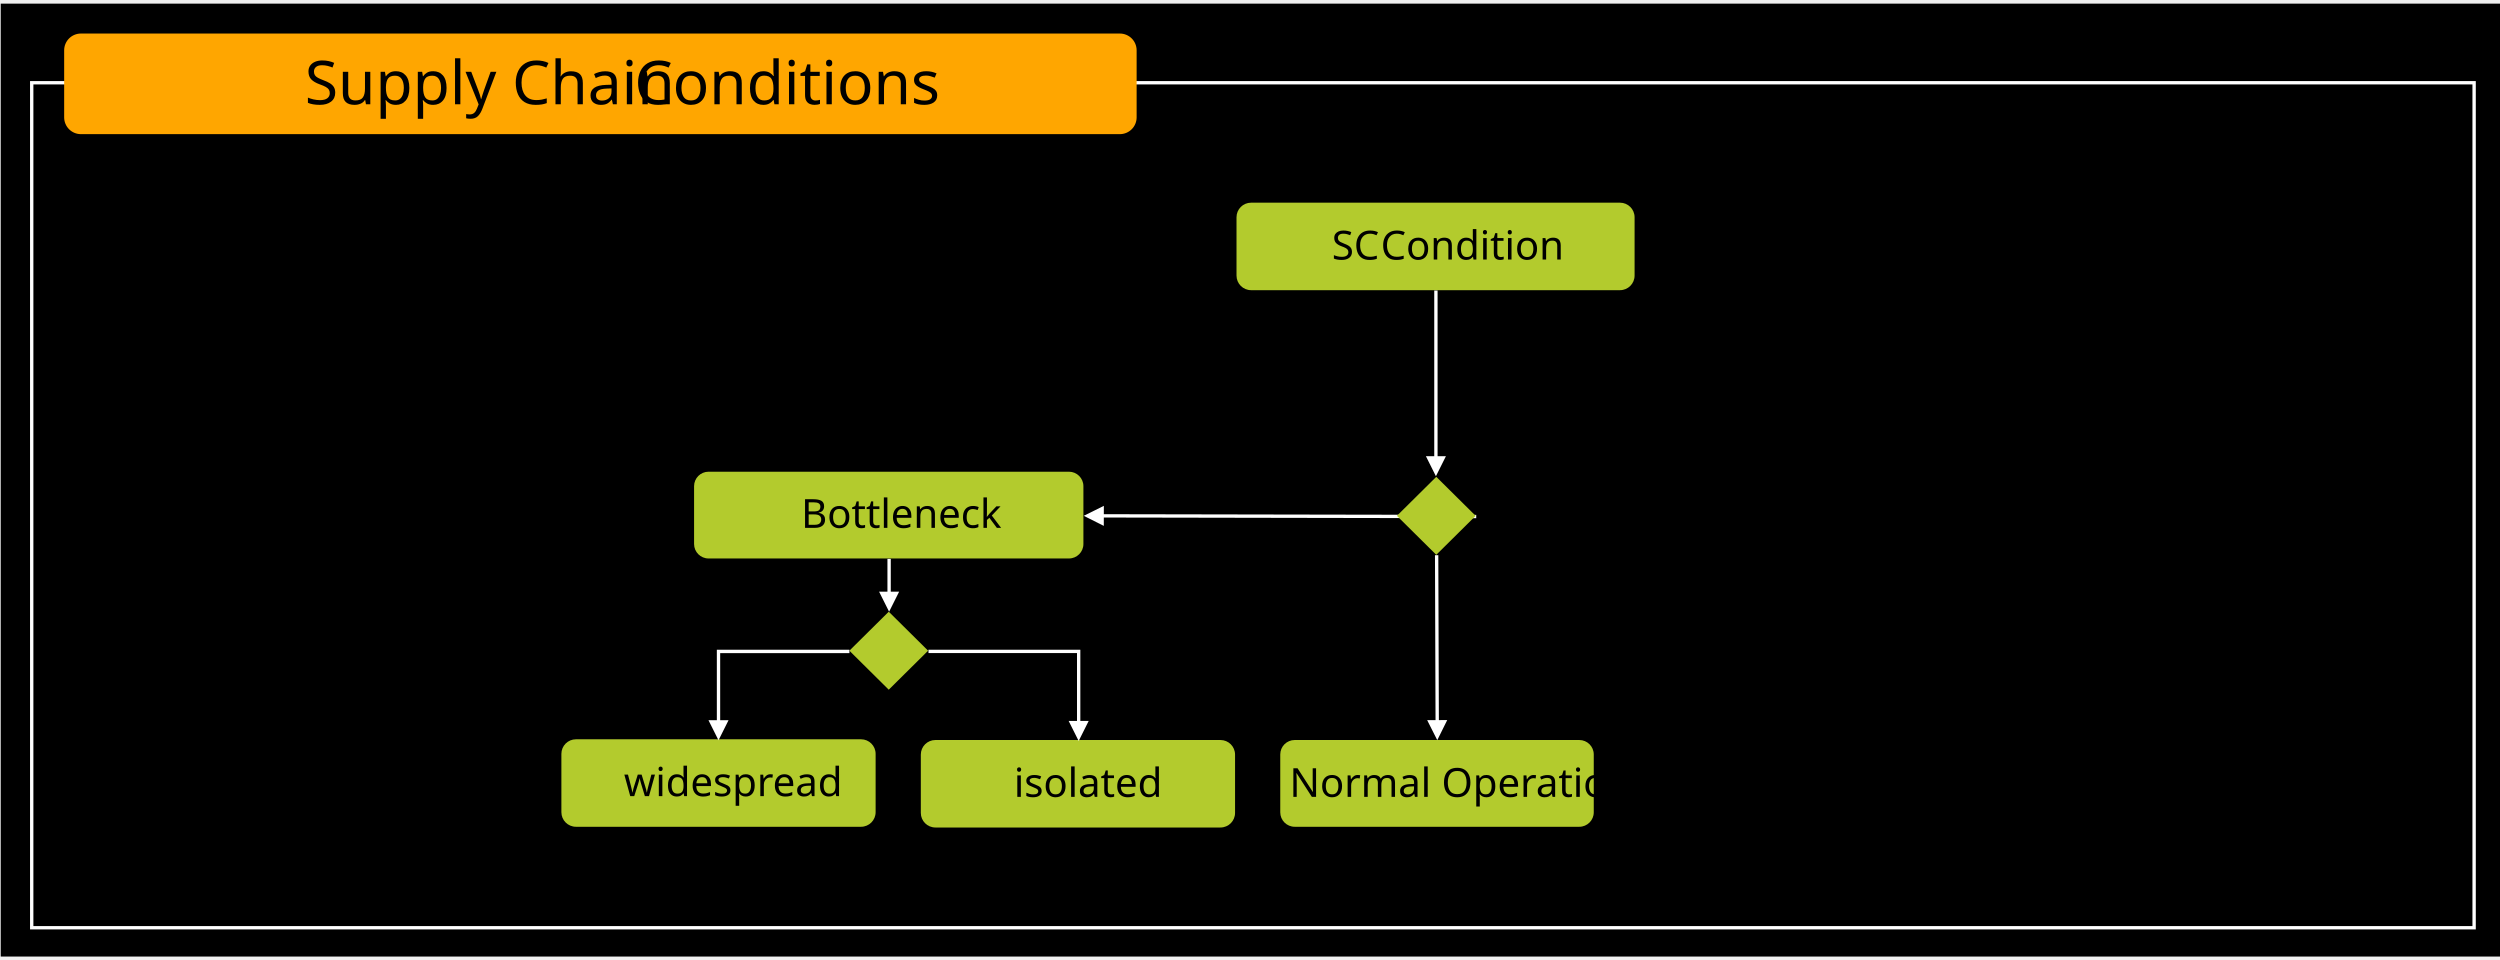
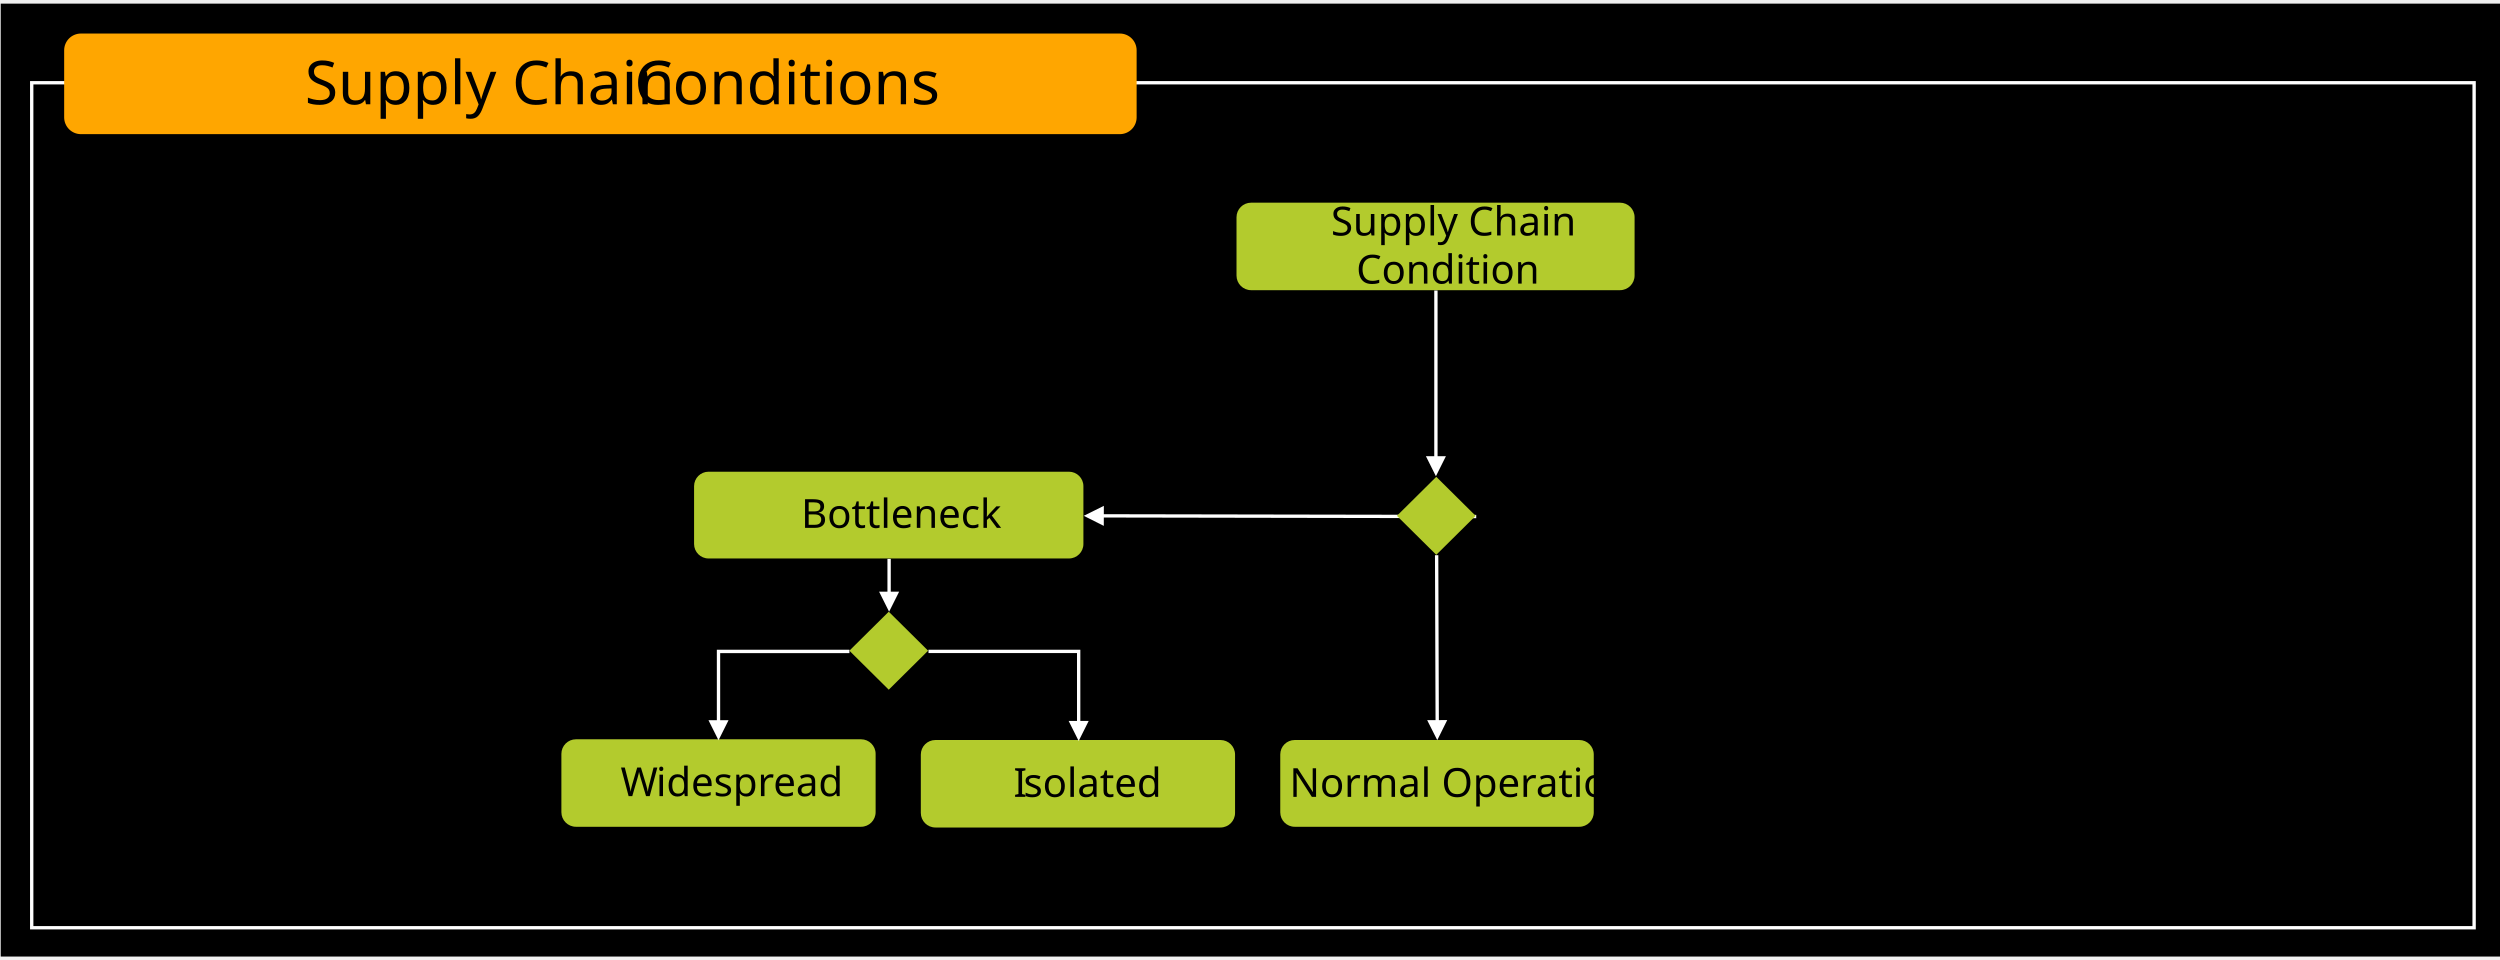
<svg xmlns="http://www.w3.org/2000/svg" width="3429" height="1316" xml:space="preserve" overflow="hidden">
  <defs>
    <clipPath id="clip0">
      <rect x="595" y="531" width="3429" height="1316" />
    </clipPath>
    <clipPath id="clip1">
      <rect x="595" y="531" width="3429" height="1316" />
    </clipPath>
  </defs>
  <g clip-path="url(#clip0)" transform="translate(-595 -531)">
    <g clip-path="url(#clip1)">
      <rect x="596" y="536" width="3428" height="1307" fill="#000000" fill-opacity="1" />
      <rect x="638.5" y="644.5" width="3350" height="1159" stroke="#FFFFFF" stroke-width="4.583" stroke-linecap="butt" stroke-linejoin="miter" stroke-miterlimit="8" stroke-opacity="1" fill="none" />
      <path d="M683 600C683 587.297 693.297 577 706 577L2131 577C2143.7 577 2154 587.297 2154 600L2154 692C2154 704.703 2143.7 715 2131 715L706 715C693.297 715 683 704.703 683 692Z" fill="#FFA600" fill-rule="evenodd" fill-opacity="1" />
      <text fill="#000000" fill-opacity="1" font-family="Calibri,Calibri_MSFontService,sans-serif" font-style="normal" font-variant="normal" font-weight="400" font-stretch="normal" font-size="83" text-anchor="start" direction="ltr" writing-mode="lr-tb" unicode-bidi="normal" text-decoration="none" transform="matrix(1 0 0 1 1013.11 674)">Supply Chain </text>
      <text fill="#000000" fill-opacity="1" font-family="Calibri,Calibri_MSFontService,sans-serif" font-style="normal" font-variant="normal" font-weight="400" font-stretch="normal" font-size="83" text-anchor="start" direction="ltr" writing-mode="lr-tb" unicode-bidi="normal" text-decoration="none" transform="matrix(1 0 0 1 1465.14 674)">Conditions</text>
      <path d="M2291 829C2291 817.954 2299.95 809 2311 809L2817 809C2828.05 809 2837 817.954 2837 829L2837 909C2837 920.046 2828.05 929 2817 929L2311 929C2299.95 929 2291 920.046 2291 909Z" fill="#B3CB2D" fill-rule="evenodd" fill-opacity="1" />
-       <text fill="#000000" fill-opacity="1" font-family="Calibri,Calibri_MSFontService,sans-serif" font-style="normal" font-variant="normal" font-weight="400" font-stretch="normal" font-size="55" text-anchor="start" direction="ltr" writing-mode="lr-tb" unicode-bidi="normal" text-decoration="none" transform="matrix(1 0 0 1 2421.76 887)">SC </text>
-       <text fill="#000000" fill-opacity="1" font-family="Calibri,Calibri_MSFontService,sans-serif" font-style="normal" font-variant="normal" font-weight="400" font-stretch="normal" font-size="55" text-anchor="start" direction="ltr" writing-mode="lr-tb" unicode-bidi="normal" text-decoration="none" transform="matrix(1 0 0 1 2488.79 887)">Condition</text>
+       <text fill="#000000" fill-opacity="1" font-family="Calibri,Calibri_MSFontService,sans-serif" font-style="normal" font-variant="normal" font-weight="400" font-stretch="normal" font-size="55" text-anchor="start" direction="ltr" writing-mode="lr-tb" unicode-bidi="normal" text-decoration="none" transform="matrix(1 0 0 1 2420.61 854)">Supply Chain </text>
+       <text fill="#000000" fill-opacity="1" font-family="Calibri,Calibri_MSFontService,sans-serif" font-style="normal" font-variant="normal" font-weight="400" font-stretch="normal" font-size="55" text-anchor="start" direction="ltr" writing-mode="lr-tb" unicode-bidi="normal" text-decoration="none" transform="matrix(1 0 0 1 2455.26 920)">Condition</text>
      <path d="M2351 1565.83C2351 1554.88 2359.88 1546 2370.83 1546L2761.17 1546C2772.12 1546 2781 1554.88 2781 1565.83L2781 1645.17C2781 1656.12 2772.12 1665 2761.17 1665L2370.83 1665C2359.88 1665 2351 1656.12 2351 1645.17Z" fill="#B3CB2D" fill-rule="evenodd" fill-opacity="1" />
      <text fill="#000000" fill-opacity="1" font-family="Calibri,Calibri_MSFontService,sans-serif" font-style="normal" font-variant="normal" font-weight="400" font-stretch="normal" font-size="55" text-anchor="start" direction="ltr" writing-mode="lr-tb" unicode-bidi="normal" text-decoration="none" transform="matrix(1 0 0 1 2363.65 1624)">Normal Operation </text>
      <path d="M1547 1197.83C1547 1186.88 1555.88 1178 1566.83 1178L2061.17 1178C2072.12 1178 2081 1186.88 2081 1197.83L2081 1277.17C2081 1288.12 2072.12 1297 2061.17 1297L1566.83 1297C1555.88 1297 1547 1288.12 1547 1277.17Z" fill="#B3CB2D" fill-rule="evenodd" fill-opacity="1" />
      <text fill="#000000" fill-opacity="1" font-family="Calibri,Calibri_MSFontService,sans-serif" font-style="normal" font-variant="normal" font-weight="400" font-stretch="normal" font-size="55" text-anchor="start" direction="ltr" writing-mode="lr-tb" unicode-bidi="normal" text-decoration="none" transform="matrix(1 0 0 1 1693.88 1255)">Bottleneck</text>
      <path d="M1858 1566C1858 1554.95 1866.95 1546 1878 1546L2269 1546C2280.05 1546 2289 1554.95 2289 1566L2289 1646C2289 1657.05 2280.05 1666 2269 1666L1878 1666C1866.95 1666 1858 1657.05 1858 1646Z" fill="#B3CB2D" fill-rule="evenodd" fill-opacity="1" />
-       <text fill="#000000" fill-opacity="1" font-family="Calibri,Calibri_MSFontService,sans-serif" font-style="normal" font-variant="normal" font-weight="400" font-stretch="normal" font-size="55" text-anchor="start" direction="ltr" writing-mode="lr-tb" unicode-bidi="normal" text-decoration="none" transform="matrix(1 0 0 1 1985.67 1624)">isolated</text>
+       <text fill="#000000" fill-opacity="1" font-family="Calibri,Calibri_MSFontService,sans-serif" font-style="normal" font-variant="normal" font-weight="400" font-stretch="normal" font-size="55" text-anchor="start" direction="ltr" writing-mode="lr-tb" unicode-bidi="normal" text-decoration="none" transform="matrix(1 0 0 1 1985.1 1624)">I</text>
+       <text fill="#000000" fill-opacity="1" font-family="Calibri,Calibri_MSFontService,sans-serif" font-style="normal" font-variant="normal" font-weight="400" font-stretch="normal" font-size="55" text-anchor="start" direction="ltr" writing-mode="lr-tb" unicode-bidi="normal" text-decoration="none" transform="matrix(1 0 0 1 1998.85 1624)">solated</text>
      <path d="M1365 1565C1365 1553.95 1373.95 1545 1385 1545L1776 1545C1787.05 1545 1796 1553.95 1796 1565L1796 1645C1796 1656.05 1787.05 1665 1776 1665L1385 1665C1373.95 1665 1365 1656.05 1365 1645Z" fill="#B3CB2D" fill-rule="evenodd" fill-opacity="1" />
-       <text fill="#000000" fill-opacity="1" font-family="Calibri,Calibri_MSFontService,sans-serif" font-style="normal" font-variant="normal" font-weight="400" font-stretch="normal" font-size="55" text-anchor="start" direction="ltr" writing-mode="lr-tb" unicode-bidi="normal" text-decoration="none" transform="matrix(1 0 0 1 1450.74 1623)">widespread</text>
+       <text fill="#000000" fill-opacity="1" font-family="Calibri,Calibri_MSFontService,sans-serif" font-style="normal" font-variant="normal" font-weight="400" font-stretch="normal" font-size="55" text-anchor="start" direction="ltr" writing-mode="lr-tb" unicode-bidi="normal" text-decoration="none" transform="matrix(1 0 0 1 1446.15 1623)">W</text>
+       <text fill="#000000" fill-opacity="1" font-family="Calibri,Calibri_MSFontService,sans-serif" font-style="normal" font-variant="normal" font-weight="400" font-stretch="normal" font-size="55" text-anchor="start" direction="ltr" writing-mode="lr-tb" unicode-bidi="normal" text-decoration="none" transform="matrix(1 0 0 1 1494.85 1623)">idespread</text>
      <path d="M2619.79 1241.78 2104.41 1240.83 2104.42 1236.25 2619.8 1237.2ZM2108.97 1252.3 2081.5 1238.5 2109.03 1224.8Z" fill="#FFFFFF" fill-rule="nonzero" fill-opacity="1" />
      <path d="M1760 1423.5 1814 1370 1868 1423.5 1814 1477Z" fill="#B3CB2D" fill-rule="evenodd" fill-opacity="1" />
      <path d="M2566.79 929.5 2566.79 1161.28 2562.21 1161.28 2562.21 929.5ZM2578.25 1156.69 2564.5 1184.19 2550.75 1156.69Z" fill="#FFFFFF" fill-rule="nonzero" fill-opacity="1" />
      <path d="M2567.79 1292.49 2568.57 1523.28 2563.99 1523.29 2563.21 1292.51ZM2580.01 1518.66 2566.36 1546.2 2552.51 1518.75Z" fill="#FFFFFF" fill-rule="nonzero" fill-opacity="1" />
      <path d="M1816.79 1297.5 1816.79 1347.11 1812.21 1347.11 1812.21 1297.5ZM1828.25 1342.53 1814.5 1370.03 1800.75 1342.53Z" fill="#FFFFFF" fill-rule="nonzero" fill-opacity="1" />
      <path d="M1868.5 1422.21 2076.8 1422.21 2076.8 1524.42 2072.21 1524.42 2072.21 1424.5 2074.5 1426.79 1868.5 1426.79ZM2088.25 1519.83 2074.5 1547.33 2060.75 1519.83Z" fill="#FFFFFF" fill-rule="nonzero" fill-opacity="1" />
      <path d="M0-2.292 181.848-2.292 181.848 98.943 177.264 98.943 177.264 0 179.556 2.292 0 2.292ZM193.306 94.359 179.556 121.859 165.806 94.359Z" fill="#FFFFFF" fill-rule="nonzero" fill-opacity="1" transform="matrix(-1 1.22465e-16 1.22465e-16 1 1760.06 1424.5)" />
      <path d="M2511 1238.5 2565 1185 2619 1238.5 2565 1292Z" fill="#B3CB2D" fill-rule="evenodd" fill-opacity="1" />
    </g>
  </g>
</svg>
